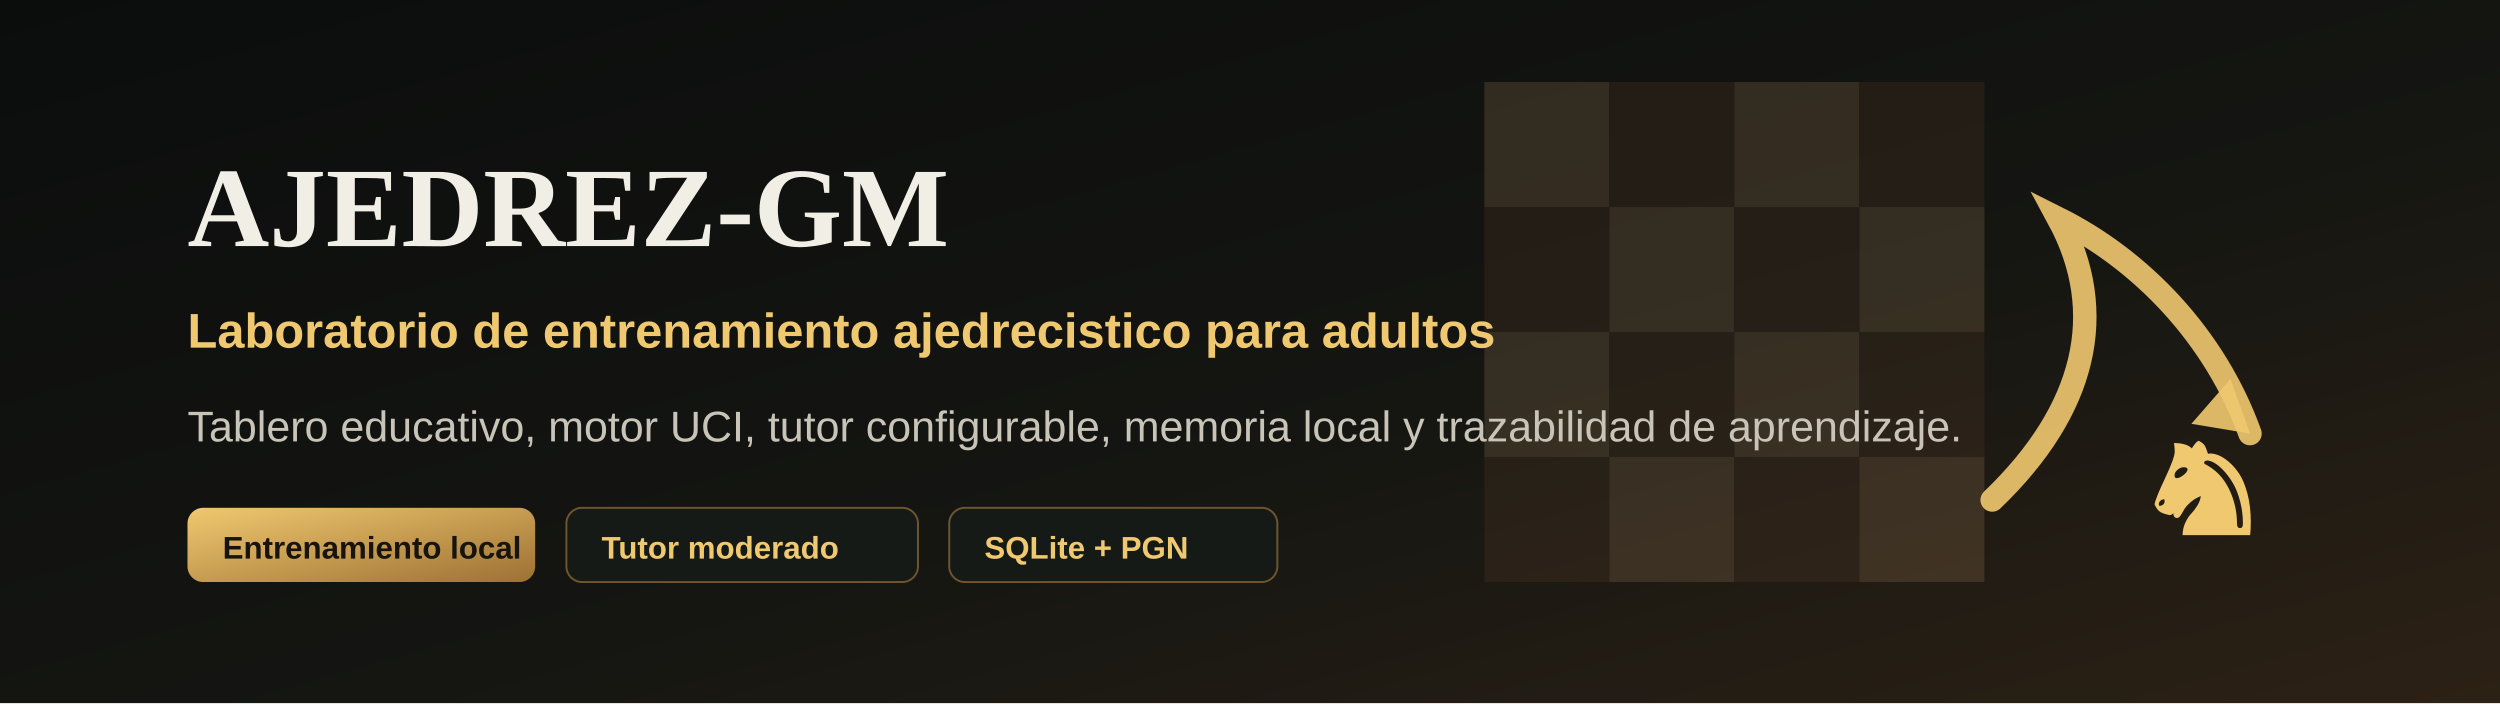
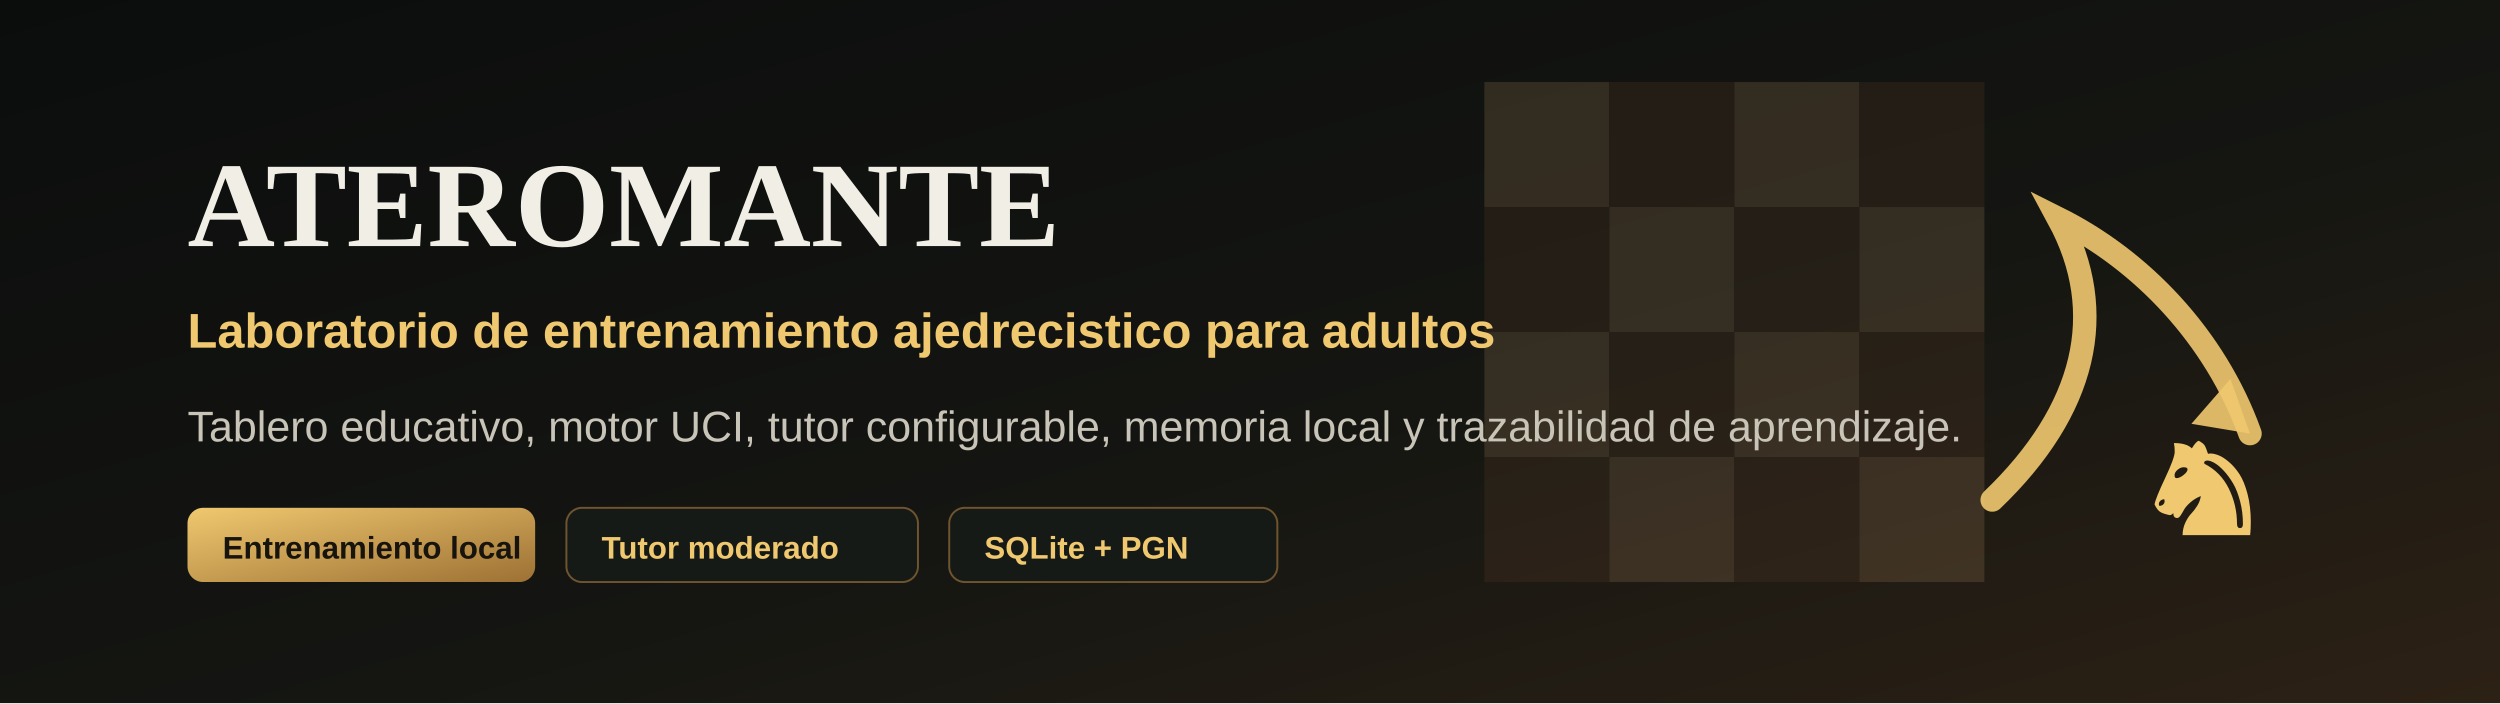
<svg xmlns="http://www.w3.org/2000/svg" width="1280" height="360" viewBox="0 0 1280 360" role="img" aria-labelledby="title desc">
  <defs>
    <linearGradient id="bg" x1="0" x2="1" y1="0" y2="1">
      <stop offset="0" stop-color="#0b0d0d" />
      <stop offset="0.58" stop-color="#151612" />
      <stop offset="1" stop-color="#2d2115" />
    </linearGradient>
    <linearGradient id="gold" x1="0" x2="1" y1="0" y2="1">
      <stop offset="0" stop-color="#f0c86f" />
      <stop offset="1" stop-color="#9d7134" />
    </linearGradient>
  </defs>
  <rect width="1280" height="360" fill="url(#bg)" />
  <g opacity="0.18">
    <rect x="760" y="42" width="64" height="64" fill="#c89d67" />
    <rect x="824" y="42" width="64" height="64" fill="#6f4a2d" />
    <rect x="888" y="42" width="64" height="64" fill="#c89d67" />
    <rect x="952" y="42" width="64" height="64" fill="#6f4a2d" />
    <rect x="760" y="106" width="64" height="64" fill="#6f4a2d" />
    <rect x="824" y="106" width="64" height="64" fill="#c89d67" />
    <rect x="888" y="106" width="64" height="64" fill="#6f4a2d" />
    <rect x="952" y="106" width="64" height="64" fill="#c89d67" />
    <rect x="760" y="170" width="64" height="64" fill="#c89d67" />
    <rect x="824" y="170" width="64" height="64" fill="#6f4a2d" />
    <rect x="888" y="170" width="64" height="64" fill="#c89d67" />
    <rect x="952" y="170" width="64" height="64" fill="#6f4a2d" />
    <rect x="760" y="234" width="64" height="64" fill="#6f4a2d" />
    <rect x="824" y="234" width="64" height="64" fill="#c89d67" />
    <rect x="888" y="234" width="64" height="64" fill="#6f4a2d" />
    <rect x="952" y="234" width="64" height="64" fill="#c89d67" />
  </g>
  <path d="M1020 256 C1068 210 1080 160 1054 112 C1096 133 1134 172 1152 222" fill="none" stroke="#f0c86f" stroke-width="12" stroke-linecap="round" opacity="0.9" />
  <path d="M1152 222 L1122 217 L1142 194 Z" fill="#f0c86f" opacity="0.9" />
-   <text x="96" y="126" fill="#f1eee6" font-family="Georgia, 'Times New Roman', serif" font-size="58" font-weight="700">AJEDREZ-GM</text>
+   <text x="96" y="126" fill="#f1eee6" font-family="Georgia, 'Times New Roman', serif" font-size="62" font-weight="700">ATEROMANTE</text>
  <text x="96" y="178" fill="#f0c86f" font-family="Segoe UI, Arial, sans-serif" font-size="25" font-weight="700">Laboratorio de entrenamiento ajedrecistico para adultos</text>
  <text x="96" y="226" fill="#c9c4b8" font-family="Segoe UI, Arial, sans-serif" font-size="22">Tablero educativo, motor UCI, tutor configurable, memoria local y trazabilidad de aprendizaje.</text>
  <g transform="translate(96 260)">
    <rect width="178" height="38" rx="8" fill="url(#gold)" />
    <text x="18" y="26" fill="#17130d" font-family="Segoe UI, Arial, sans-serif" font-size="16" font-weight="700">Entrenamiento local</text>
    <rect x="194" width="180" height="38" rx="8" fill="#151a17" stroke="#6f542e" />
    <text x="212" y="26" fill="#f0c86f" font-family="Segoe UI, Arial, sans-serif" font-size="16" font-weight="700">Tutor moderado</text>
    <rect x="390" width="168" height="38" rx="8" fill="#151a17" stroke="#6f542e" />
    <text x="408" y="26" fill="#f0c86f" font-family="Segoe UI, Arial, sans-serif" font-size="16" font-weight="700">SQLite + PGN</text>
  </g>
  <text x="1095" y="274" fill="#f0c86f" font-family="Georgia, 'Times New Roman', serif" font-size="82">♞</text>
</svg>
